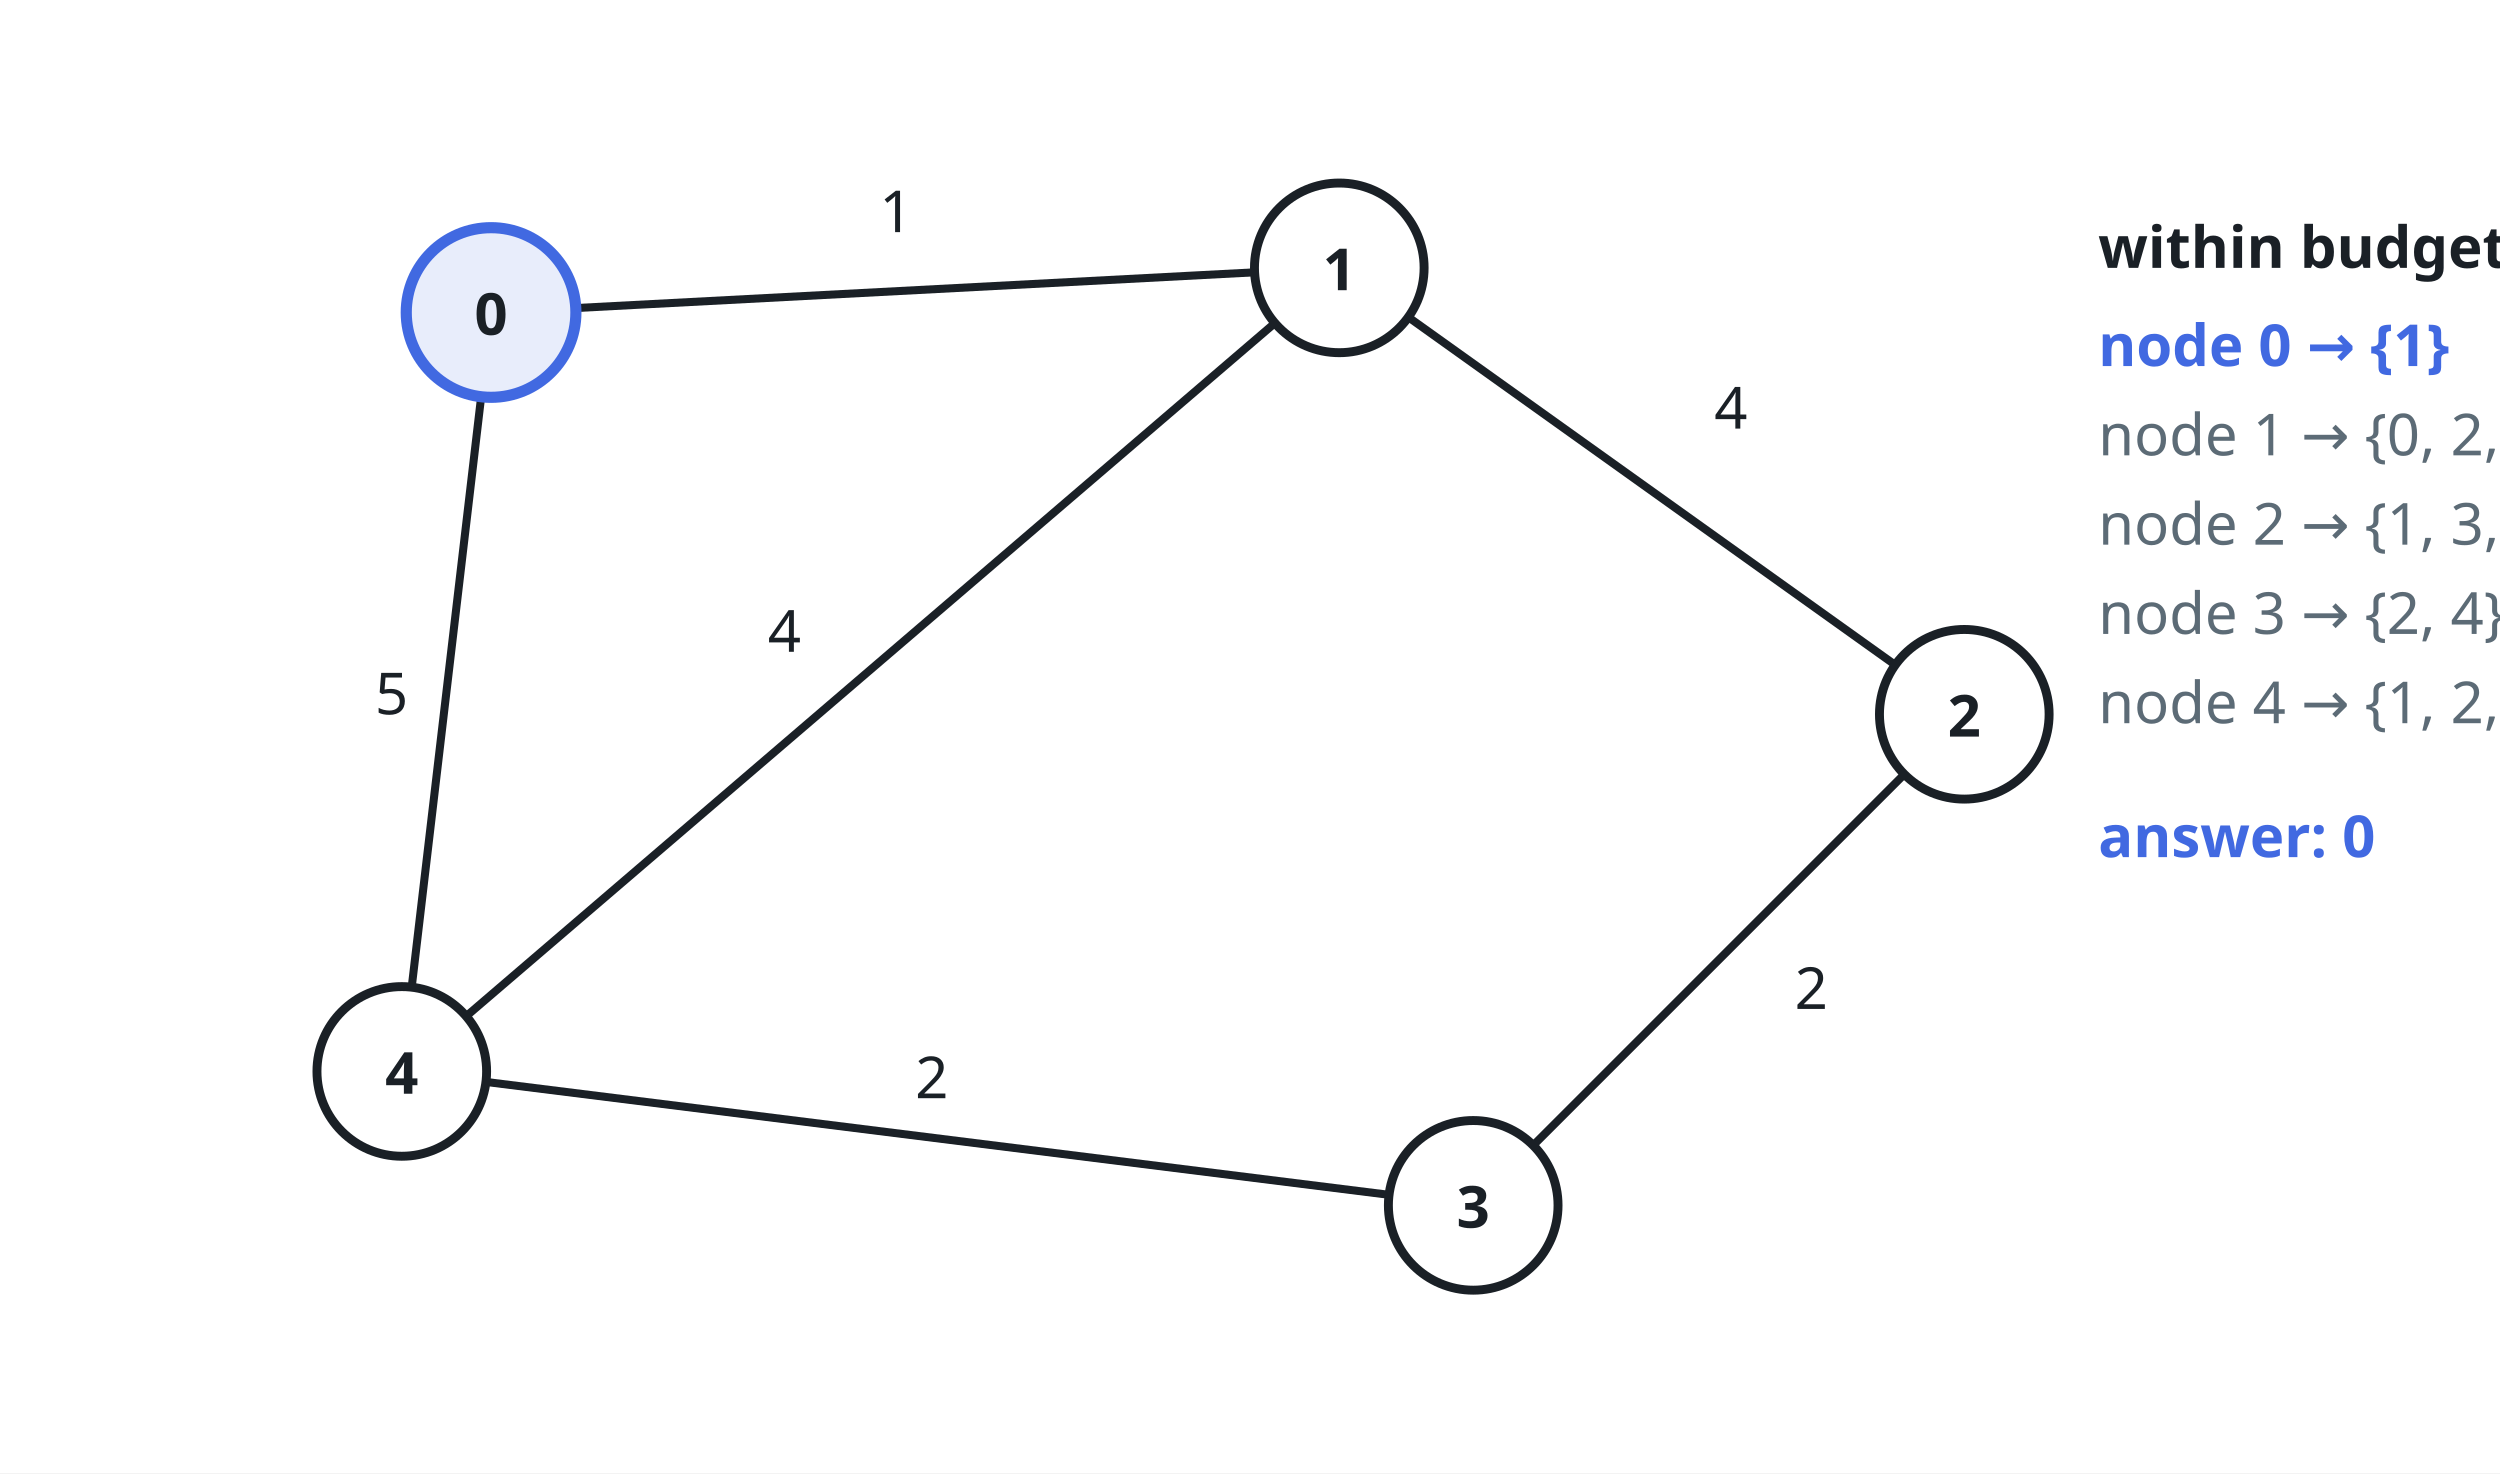
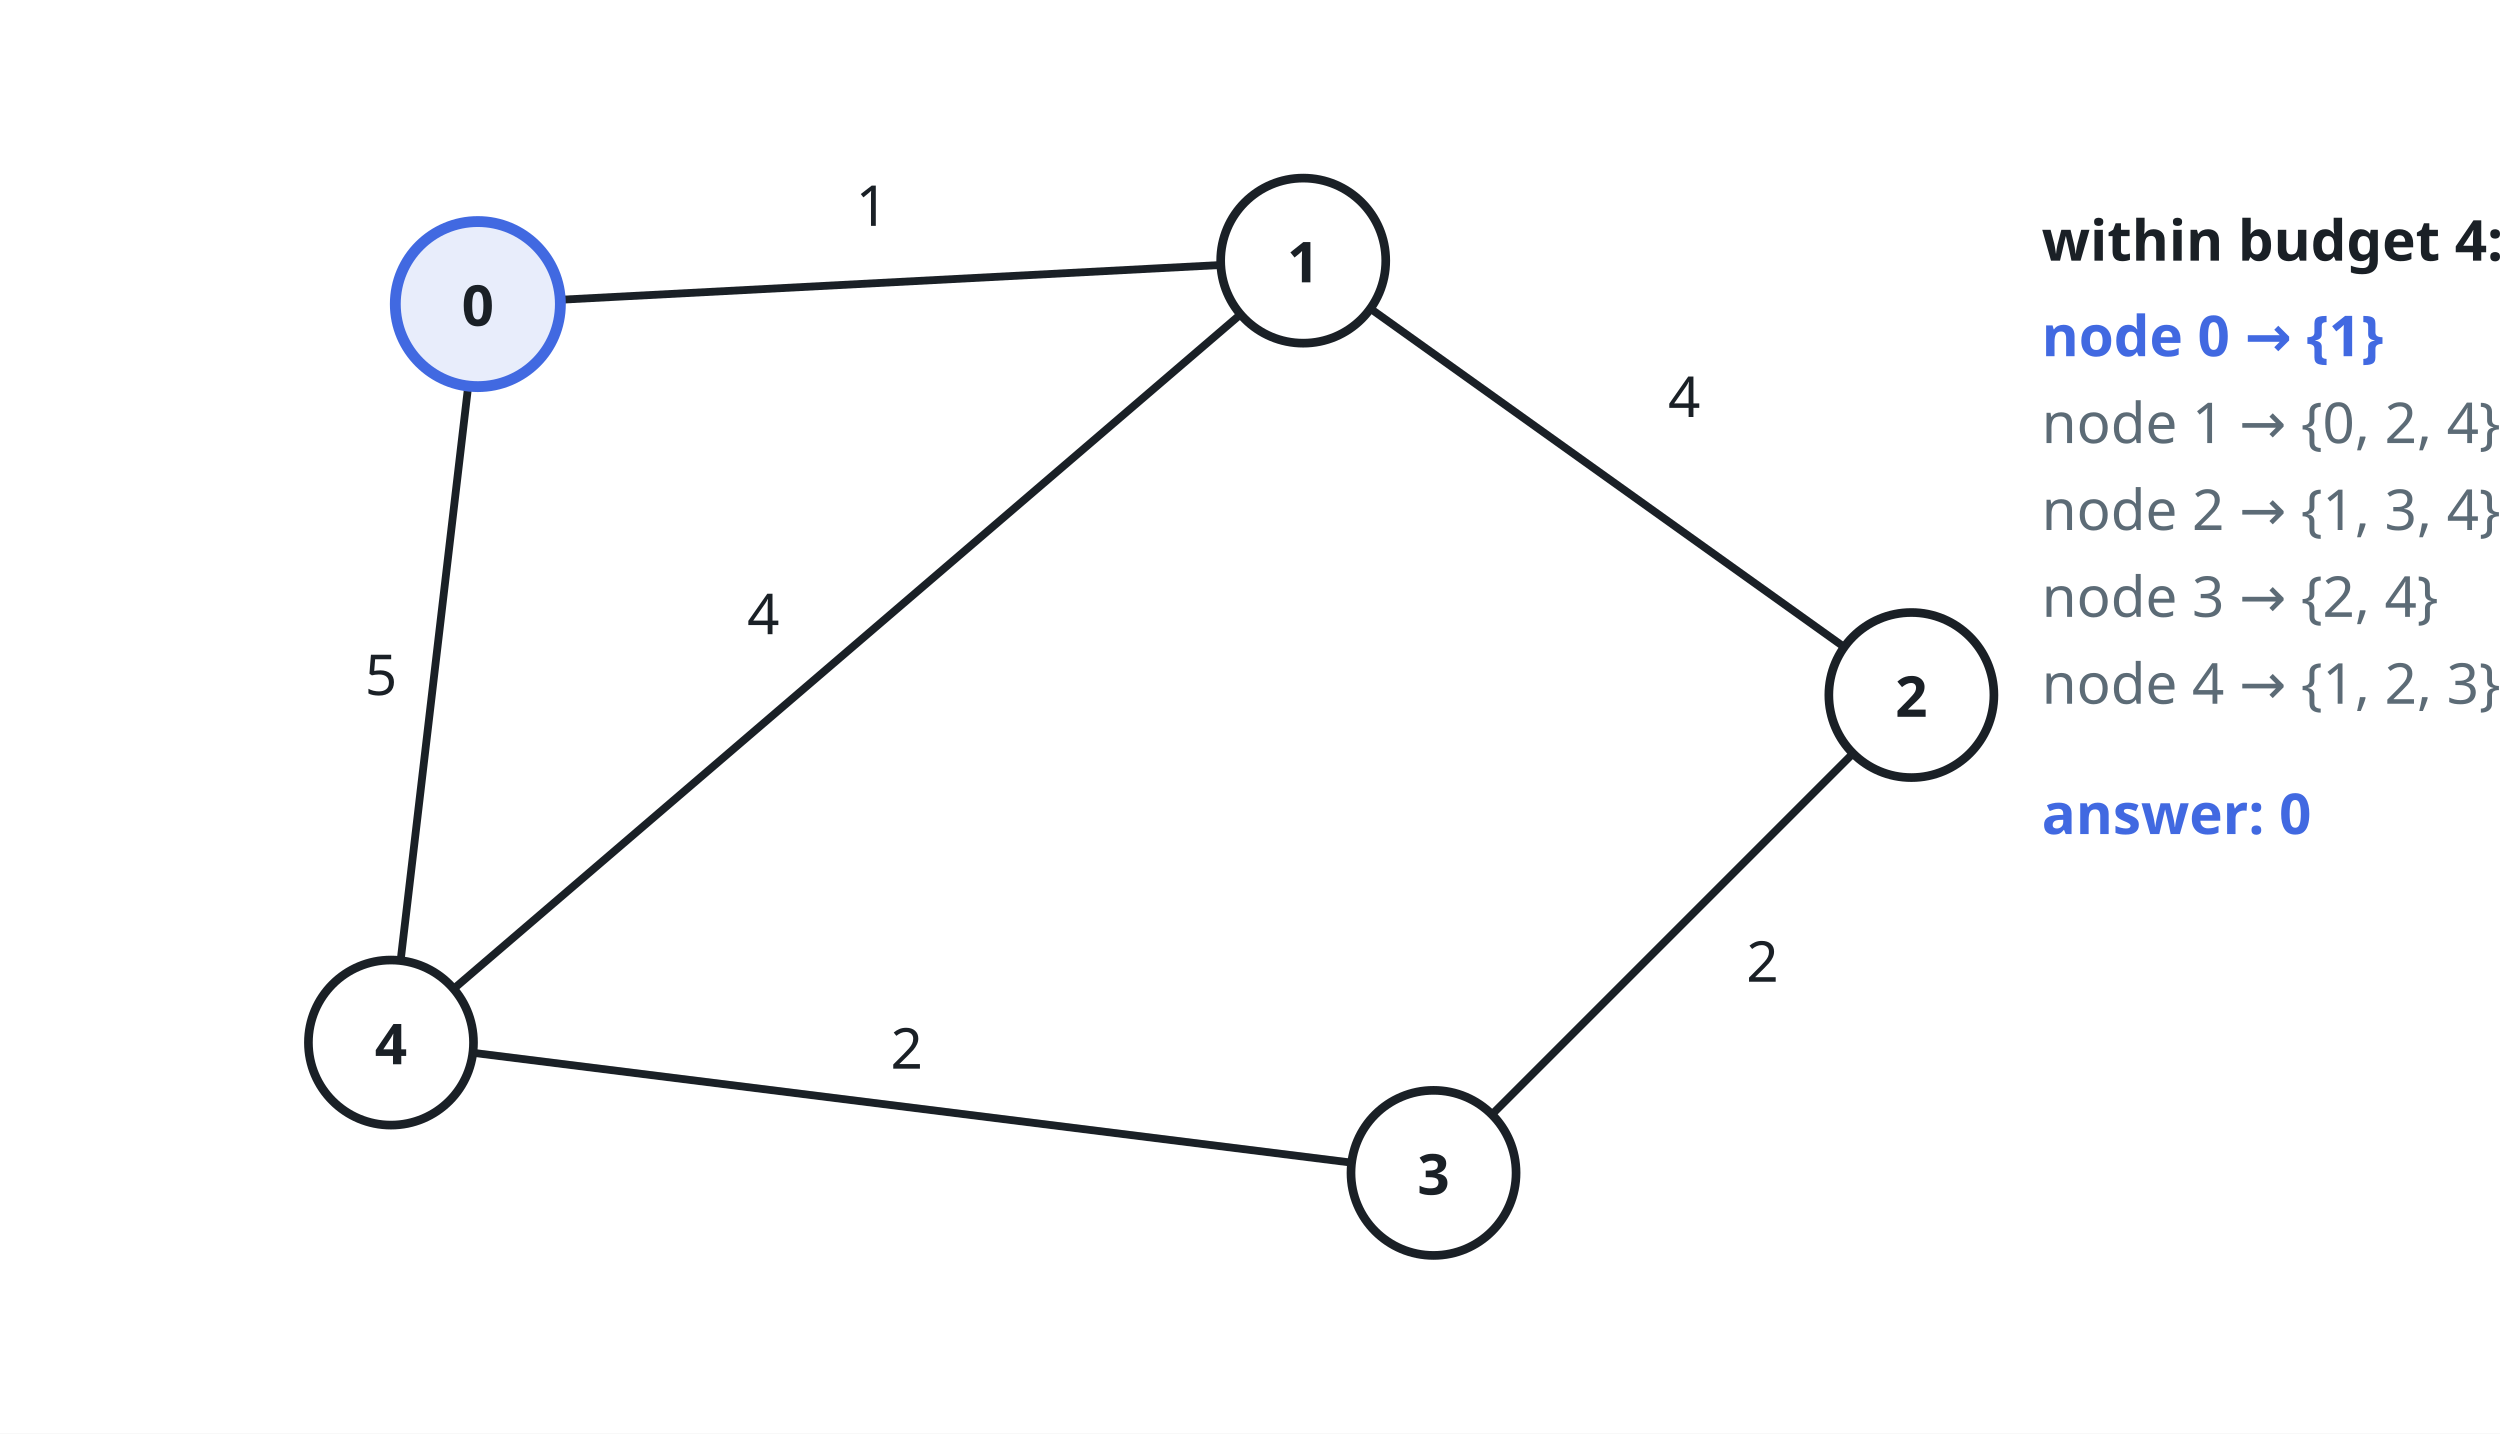
- <svg xmlns="http://www.w3.org/2000/svg" viewBox="0 0 560 330" font-family="IBM Plex Sans, system-ui, sans-serif" font-size="13">
+ <svg xmlns="http://www.w3.org/2000/svg" viewBox="0 0 575.5 330" font-family="IBM Plex Sans, system-ui, sans-serif" font-size="13">
  <rect width="100%" height="100%" fill="#ffffff" />
  <g stroke="#1a2026" stroke-width="1.8">
    <line x1="110" y1="70" x2="300" y2="60" />
    <line x1="110" y1="70" x2="90" y2="240" />
    <line x1="300" y1="60" x2="440" y2="160" />
    <line x1="300" y1="60" x2="90" y2="240" />
    <line x1="440" y1="160" x2="330" y2="270" />
    <line x1="330" y1="270" x2="90" y2="240" />
  </g>
  <g fill="#1a2026">
    <text x="197" y="52">1</text>
    <text x="84" y="160">5</text>
    <text x="384" y="96">4</text>
    <text x="172" y="146">4</text>
    <text x="402" y="226">2</text>
    <text x="205" y="246">2</text>
  </g>
  <g stroke="#1a2026" stroke-width="2">
    <circle cx="300" cy="60" r="19" fill="#ffffff" />
    <circle cx="440" cy="160" r="19" fill="#ffffff" />
    <circle cx="330" cy="270" r="19" fill="#ffffff" />
    <circle cx="90" cy="240" r="19" fill="#ffffff" />
  </g>
  <circle cx="110" cy="70" r="19" fill="#e8edfb" stroke="#4169E1" stroke-width="2.5" />
  <g text-anchor="middle" font-weight="600" fill="#1a2026">
    <text x="110" y="75">0</text>
    <text x="300" y="65">1</text>
    <text x="440" y="165">2</text>
    <text x="330" y="275">3</text>
    <text x="90" y="245">4</text>
  </g>
  <g fill="#1a2026">
    <text x="470" y="60" font-weight="600">within budget 4:</text>
    <text x="470" y="82" fill="#4169E1" font-weight="600">node 0 → {1}</text>
    <text x="470" y="102" fill="#5c6b76">node 1 → {0, 2, 4}</text>
    <text x="470" y="122" fill="#5c6b76">node 2 → {1, 3, 4}</text>
    <text x="470" y="142" fill="#5c6b76">node 3 → {2, 4}</text>
    <text x="470" y="162" fill="#5c6b76">node 4 → {1, 2, 3}</text>
    <text x="470" y="192" fill="#4169E1" font-weight="700">answer: 0</text>
  </g>
</svg>
